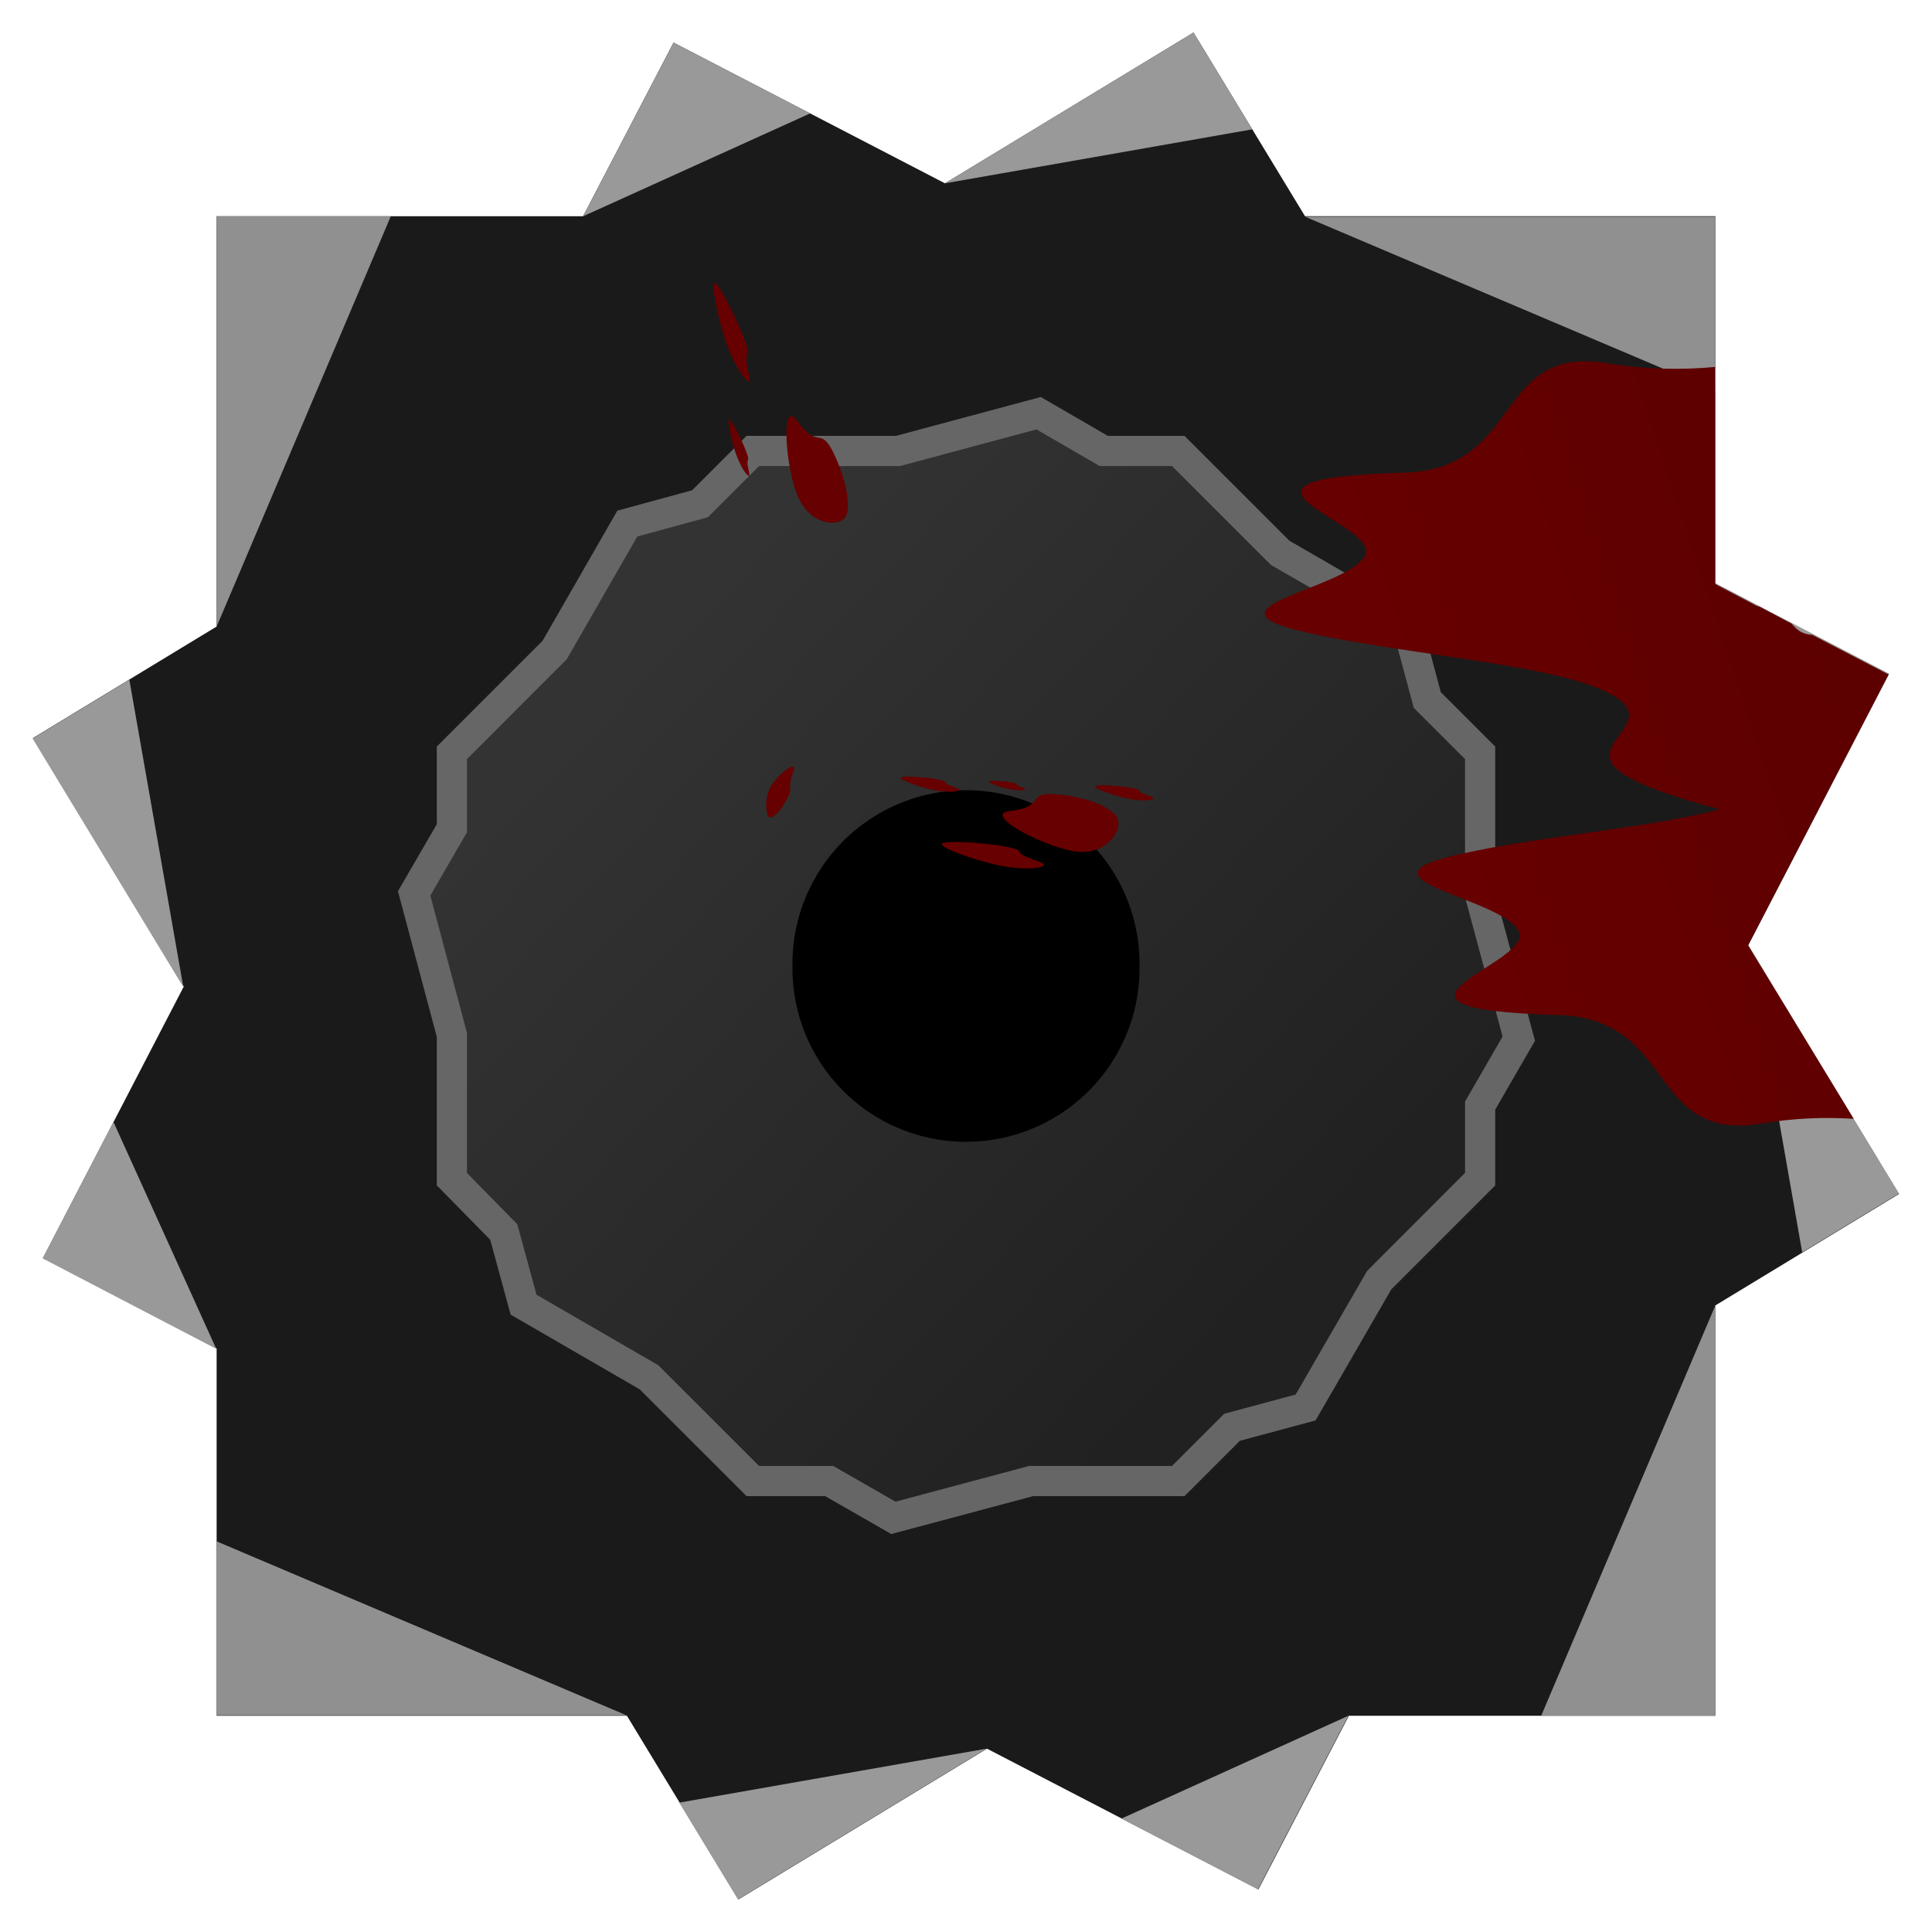
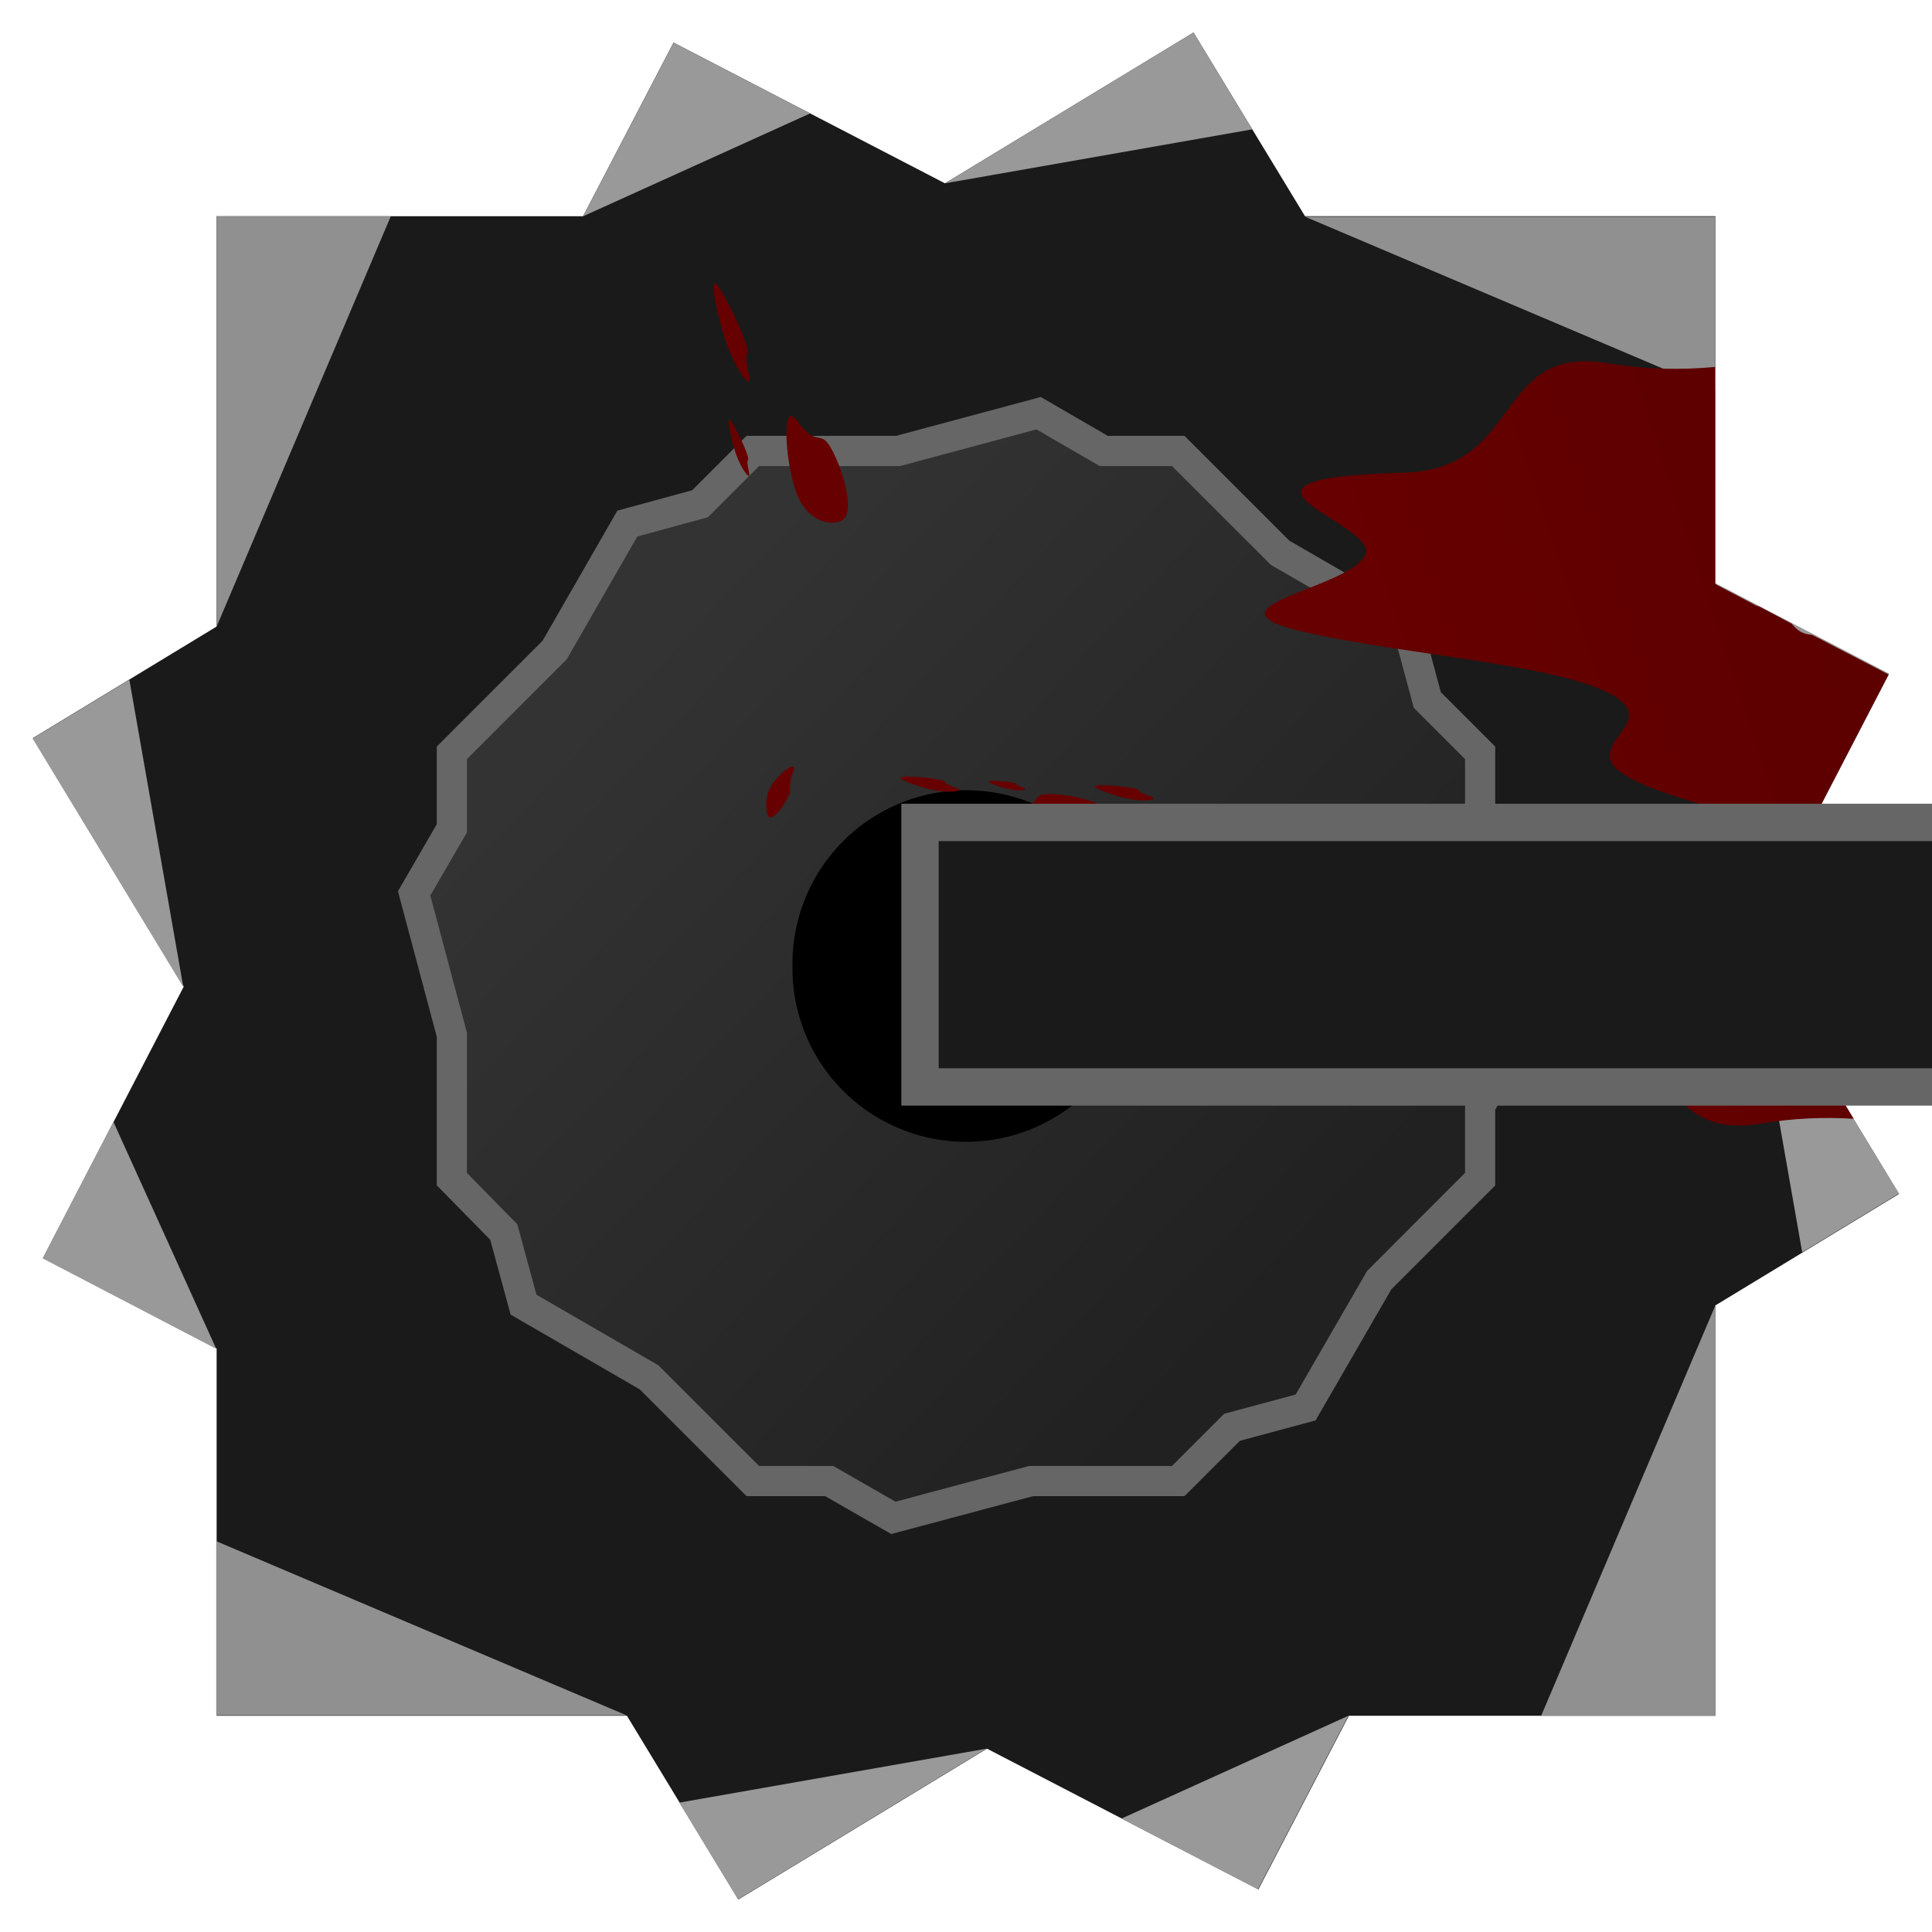
<svg xmlns="http://www.w3.org/2000/svg" xmlns:xlink="http://www.w3.org/1999/xlink" width="64" height="64" id="svg2" version="1.1">
  <defs id="defs4">
    <linearGradient id="linearGradient3813">
      <stop style="stop-color:#333333;stop-opacity:1;" offset="0" id="stop3815" />
      <stop style="stop-color:#212121;stop-opacity:1" offset="1" id="stop3817" />
    </linearGradient>
    <linearGradient xlink:href="#linearGradient3813" id="linearGradient3819" x1="21.071" y1="21.679" x2="42.857" y2="42.214" gradientUnits="userSpaceOnUse" />
    <linearGradient xlink:href="#linearGradient6040" id="linearGradient3662" gradientUnits="userSpaceOnUse" gradientTransform="matrix(8.537625,0,0,3.247898,-5575.981,-849.4344)" x1="662.012" y1="575.216" x2="658.884" y2="575.612" />
    <linearGradient id="linearGradient6040">
      <stop id="stop6042" offset="0" style="stop-color:#550000;stop-opacity:1" />
      <stop id="stop6044" offset="1" style="stop-color:#670000;stop-opacity:1" />
    </linearGradient>
    <linearGradient xlink:href="#linearGradient6040" id="linearGradient3877" gradientUnits="userSpaceOnUse" gradientTransform="matrix(8.537625,0,0,3.247898,-5575.981,-1837.797)" x1="662.012" y1="575.216" x2="658.884" y2="575.612" />
    <linearGradient xlink:href="#linearGradient5214" id="linearGradient3737" gradientUnits="userSpaceOnUse" gradientTransform="matrix(-1.224683,0,0,1.224683,1761.531,40.34291)" x1="661.607" y1="575.01" x2="658.884" y2="575.612" />
    <linearGradient id="linearGradient5214">
      <stop style="stop-color:#880000;stop-opacity:1" offset="0" id="stop5216" />
      <stop style="stop-color:#670000;stop-opacity:1" offset="1" id="stop5218" />
    </linearGradient>
    <linearGradient y2="575.612" x2="658.884" y1="575.01" x1="661.607" gradientTransform="matrix(-1.194434,0.2705103,0.2705103,1.194434,642.0308,136.7868)" gradientUnits="userSpaceOnUse" id="linearGradient3847" xlink:href="#linearGradient5214" />
    <linearGradient xlink:href="#linearGradient5214" id="linearGradient3909" gradientUnits="userSpaceOnUse" gradientTransform="matrix(-1.194434,0.2705103,0.2705103,1.194434,642.0308,-851.5754)" x1="661.607" y1="575.01" x2="658.884" y2="575.612" />
    <linearGradient xlink:href="#linearGradient5214" id="linearGradient3912" gradientUnits="userSpaceOnUse" gradientTransform="matrix(-1.194434,0.2705103,0.2705103,1.194434,637.6558,136.6975)" x1="661.607" y1="575.01" x2="658.884" y2="575.612" />
  </defs>
  <g id="layer1" transform="translate(0,-988.3622)">
    <path style="fill:#1a1a1a;fill-opacity:1;stroke:none" d="m 39.537,989.44 -8.234,4.995 -8.991,-4.662 -2.997,5.752 -12.139,0 0,13.592 -6.084,3.693 4.995,8.234 -4.662,8.99 5.751,2.997 0,12.169 13.592,0 3.693,6.084 8.234,-4.995 8.991,4.662 2.997,-5.752 12.139,0 0,-13.592 6.084,-3.693 -4.995,-8.234 4.662,-8.99 -5.751,-2.997 0,-12.169 -13.592,0 -3.693,-6.084 z" id="rect2985" />
    <path style="fill:url(#linearGradient3819);fill-opacity:1;stroke:#666666;stroke-width:1;stroke-miterlimit:4;stroke-opacity:1" d="M 34.406 13.688 L 29.75 14.938 L 24.938 14.938 L 23.188 16.688 L 20.781 17.344 L 18.375 21.531 L 14.969 24.938 L 14.969 27.438 L 13.719 29.594 L 14.969 34.281 L 14.969 39.062 L 16.688 40.812 L 17.344 43.219 L 21.5 45.625 L 24.938 49.062 L 27.469 49.062 L 29.594 50.281 L 34.156 49.062 L 39.031 49.062 L 40.812 47.281 L 43.25 46.625 L 45.688 42.406 L 49.031 39.062 L 49.031 36.625 L 50.312 34.406 L 49.031 29.656 L 49.031 24.938 L 47.281 23.188 L 46.625 20.75 L 42.406 18.312 L 39.031 14.938 L 36.562 14.938 L 34.406 13.688 z " transform="translate(0,988.3622)" id="path3801" />
    <path style="fill:#000000;fill-opacity:1;stroke:none" id="path2992" d="m -82.833,37.105 a 5.935,5.935 0 1 1 -11.869,0 5.935,5.935 0 1 1 11.869,0 z" transform="matrix(0.9686735,0,0,0.9686735,117.9864,984.4198)" />
    <path id="path2994" d="m 39.537,989.44 -8.234,4.995 10.18,-1.788 z" style="fill:#999999;fill-opacity:1;stroke:none" />
    <path id="path2998" d="m 26.837,992.119 -4.523,-2.345 -2.997,5.752 z" style="fill:#999999;fill-opacity:1;stroke:none" />
    <path style="fill:#999999;fill-opacity:1;stroke:none" d="m 1.078,1012.825 4.995,8.234 -1.788,-10.18 z" id="path3006" />
    <path style="fill:#999999;fill-opacity:1;stroke:none" d="m 3.757,1025.525 -2.345,4.523 5.752,2.997 z" id="path3008" />
    <path style="fill:#909090;fill-opacity:1;stroke:none" d="m 7.163,1039.416 0,5.769 13.592,0 z" id="path3010" />
    <path style="fill:#999999;fill-opacity:1;stroke:none" d="m 24.447,1051.284 8.234,-4.995 -10.18,1.788 z" id="path3014" />
    <path style="fill:#999999;fill-opacity:1;stroke:none" d="m 37.148,1048.606 4.523,2.345 2.997,-5.752 z" id="path3016" />
    <path id="path3018" d="m 62.907,1027.9 -4.995,-8.234 1.788,10.18 z" style="fill:#999999;fill-opacity:1;stroke:none" />
    <path id="path3020" d="m 60.228,1015.199 2.345,-4.523 -5.752,-2.997 z" style="fill:#999999;fill-opacity:1;stroke:none" />
    <path id="path3022" d="m 56.822,1001.309 0,-5.769 -13.592,0 z" style="fill:#909090;fill-opacity:1;stroke:none" />
    <path style="fill:#909090;fill-opacity:1;stroke:none" d="m 51.054,1045.199 5.769,0 0,-13.592 z" id="path3026" />
    <path style="color:#000000;fill:#670000;fill-opacity:1;fill-rule:nonzero;stroke:none;marker:none;visibility:visible;display:inline;overflow:visible;enable-background:accumulate" d="m 26.273,1013.948 c -0.219,0.567 0.019,0.468 -0.194,0.868 -0.213,0.401 -0.484,0.686 -0.595,0.617 -0.111,-0.069 -0.178,-0.587 0.04,-0.997 0.218,-0.41 0.939,-0.979 0.749,-0.488 z" id="path5627-2" />
    <path style="color:#000000;fill:#670000;fill-opacity:1;fill-rule:nonzero;stroke:none;marker:none;visibility:visible;display:inline;overflow:visible;enable-background:accumulate" d="m 33.758,1016.562 c 0.091,0.24 1.005,0.366 0.798,0.487 -0.208,0.12 -0.912,0.106 -1.565,-0.04 -0.652,-0.146 -1.982,-0.591 -1.769,-0.714 0.21,-0.124 2.458,0.059 2.537,0.267 z" id="path6053" />
    <path style="color:#000000;fill:#670000;fill-opacity:1;fill-rule:nonzero;stroke:none;marker:none;visibility:visible;display:inline;overflow:visible;enable-background:accumulate" d="m 31.301,1014.265 c 0.055,0.138 0.575,0.209 0.457,0.279 -0.118,0.069 -0.522,0.06 -0.896,-0.023 -0.372,-0.083 -1.135,-0.338 -1.013,-0.409 0.121,-0.071 1.407,0.034 1.452,0.153 z" id="path5653-9" />
    <path style="color:#000000;fill:#670000;fill-opacity:1;fill-rule:nonzero;stroke:none;marker:none;visibility:visible;display:inline;overflow:visible;enable-background:accumulate" d="m 37.743,1014.551 c 0.055,0.138 0.575,0.209 0.456,0.279 -0.118,0.07 -0.521,0.061 -0.896,-0.023 -0.372,-0.083 -1.135,-0.338 -1.013,-0.409 0.121,-0.07 1.407,0.034 1.452,0.153 z" id="path6051" />
    <path id="path6049" d="m 33.467,1015.223 c 1.173,-0.121 0.518,-0.619 1.476,-0.554 0.958,0.064 1.912,0.422 2.076,0.796 0.165,0.373 -0.303,1.179 -1.284,1.113 -0.981,-0.067 -3.282,-1.248 -2.269,-1.354 z" style="color:#000000;fill:#670000;fill-opacity:1;fill-rule:nonzero;stroke:none;marker:none;visibility:visible;display:inline;overflow:visible;enable-background:accumulate" />
    <path id="path5659-3" d="m 33.672,1014.337 c 0.029,0.085 0.36,0.131 0.29,0.175 -0.075,0.043 -0.328,0.038 -0.56,-0.013 -0.233,-0.052 -0.709,-0.212 -0.634,-0.256 0.08,-0.044 0.88,0.021 0.909,0.096 z" style="color:#000000;fill:#670000;fill-opacity:1;fill-rule:nonzero;stroke:none;marker:none;visibility:visible;display:inline;overflow:visible;enable-background:accumulate" />
    <path style="color:#000000;fill:#670000;fill-opacity:1;fill-rule:nonzero;stroke:none;marker:none;visibility:visible;display:inline;overflow:visible;enable-background:accumulate" d="m 24.759,1000.068 c -0.146,0.19 0.21,1.039 0.011,0.916 -0.2,-0.124 -0.54,-0.741 -0.75,-1.374 -0.21,-0.632 -0.52,-1.988 -0.315,-1.861 0.204,0.125 1.182,2.156 1.056,2.32 z" id="path6169" />
    <path style="color:#000000;fill:#670000;fill-opacity:1;fill-rule:nonzero;stroke:none;marker:none;visibility:visible;display:inline;overflow:visible;enable-background:accumulate" d="m 24.78,1003.596 c -0.082,0.111 0.121,0.594 0.006,0.523 -0.114,-0.07 -0.309,-0.424 -0.429,-0.786 -0.12,-0.36 -0.298,-1.138 -0.181,-1.065 0.117,0.072 0.676,1.234 0.604,1.328 z" id="path6175" />
    <path id="path6179" d="m 26.416,1002.31 c 0.683,0.96 0.752,0.163 1.18,1.024 0.428,0.859 0.62,1.85 0.404,2.164 -0.215,0.314 -1.091,0.281 -1.529,-0.6 -0.438,-0.88 -0.646,-3.417 -0.056,-2.588 z" style="color:#000000;fill:#670000;fill-opacity:1;fill-rule:nonzero;stroke:none;marker:none;visibility:visible;display:inline;overflow:visible;enable-background:accumulate" />
    <path style="color:#000000;fill:url(#linearGradient3877);fill-opacity:1;fill-rule:nonzero;stroke:none;marker:none;visibility:visible;display:inline;overflow:visible;enable-background:accumulate" d="M 52.594 11.969 C 49.588 11.901 50.209 15.554 46.531 15.656 C 39.341 15.857 45.785 17.329 45.219 18.406 C 44.652 19.483 39.919 20.076 42.844 20.844 C 45.84 21.63 51.262 21.942 53.25 22.938 C 55.238 23.933 52.277 24.631 53.75 25.625 C 54.378 26.049 55.648 26.457 56.969 26.812 C 54.481 27.465 50.373 27.759 47.906 28.406 C 44.981 29.174 49.746 29.767 50.312 30.844 C 50.879 31.921 44.434 33.424 51.625 33.625 C 55.548 33.734 54.583 37.853 58.344 37.219 C 59.422 37.037 60.426 37.001 61.406 37.062 L 57.906 31.312 L 62.562 22.344 L 60.031 21.031 C 59.664 21.005 59.522 20.849 59.375 20.688 L 59.344 20.656 L 58.281 20.094 C 58.185 20.074 58.117 20.035 58.062 20 L 56.812 19.344 L 56.812 12.156 C 55.693 12.26 54.5 12.242 53.25 12.031 C 53.015 11.992 52.794 11.973 52.594 11.969 z " id="path3868" transform="translate(0,988.3622)" />
    <path id="path3000" d="m 12.946,995.525 -5.769,0 0,13.592 z" style="fill:#909090;fill-opacity:1;stroke:none" />
+     <path style="fill:#1a1a1a;fill-opacity:1;stroke:#666666;stroke-width:1.237;stroke-miterlimit:4;stroke-opacity:1" d="m 30.476,1015.606 109.406,0 0,8.763 -109.406,0 0,-4.381 z" id="rect3914" />
  </g>
</svg>
